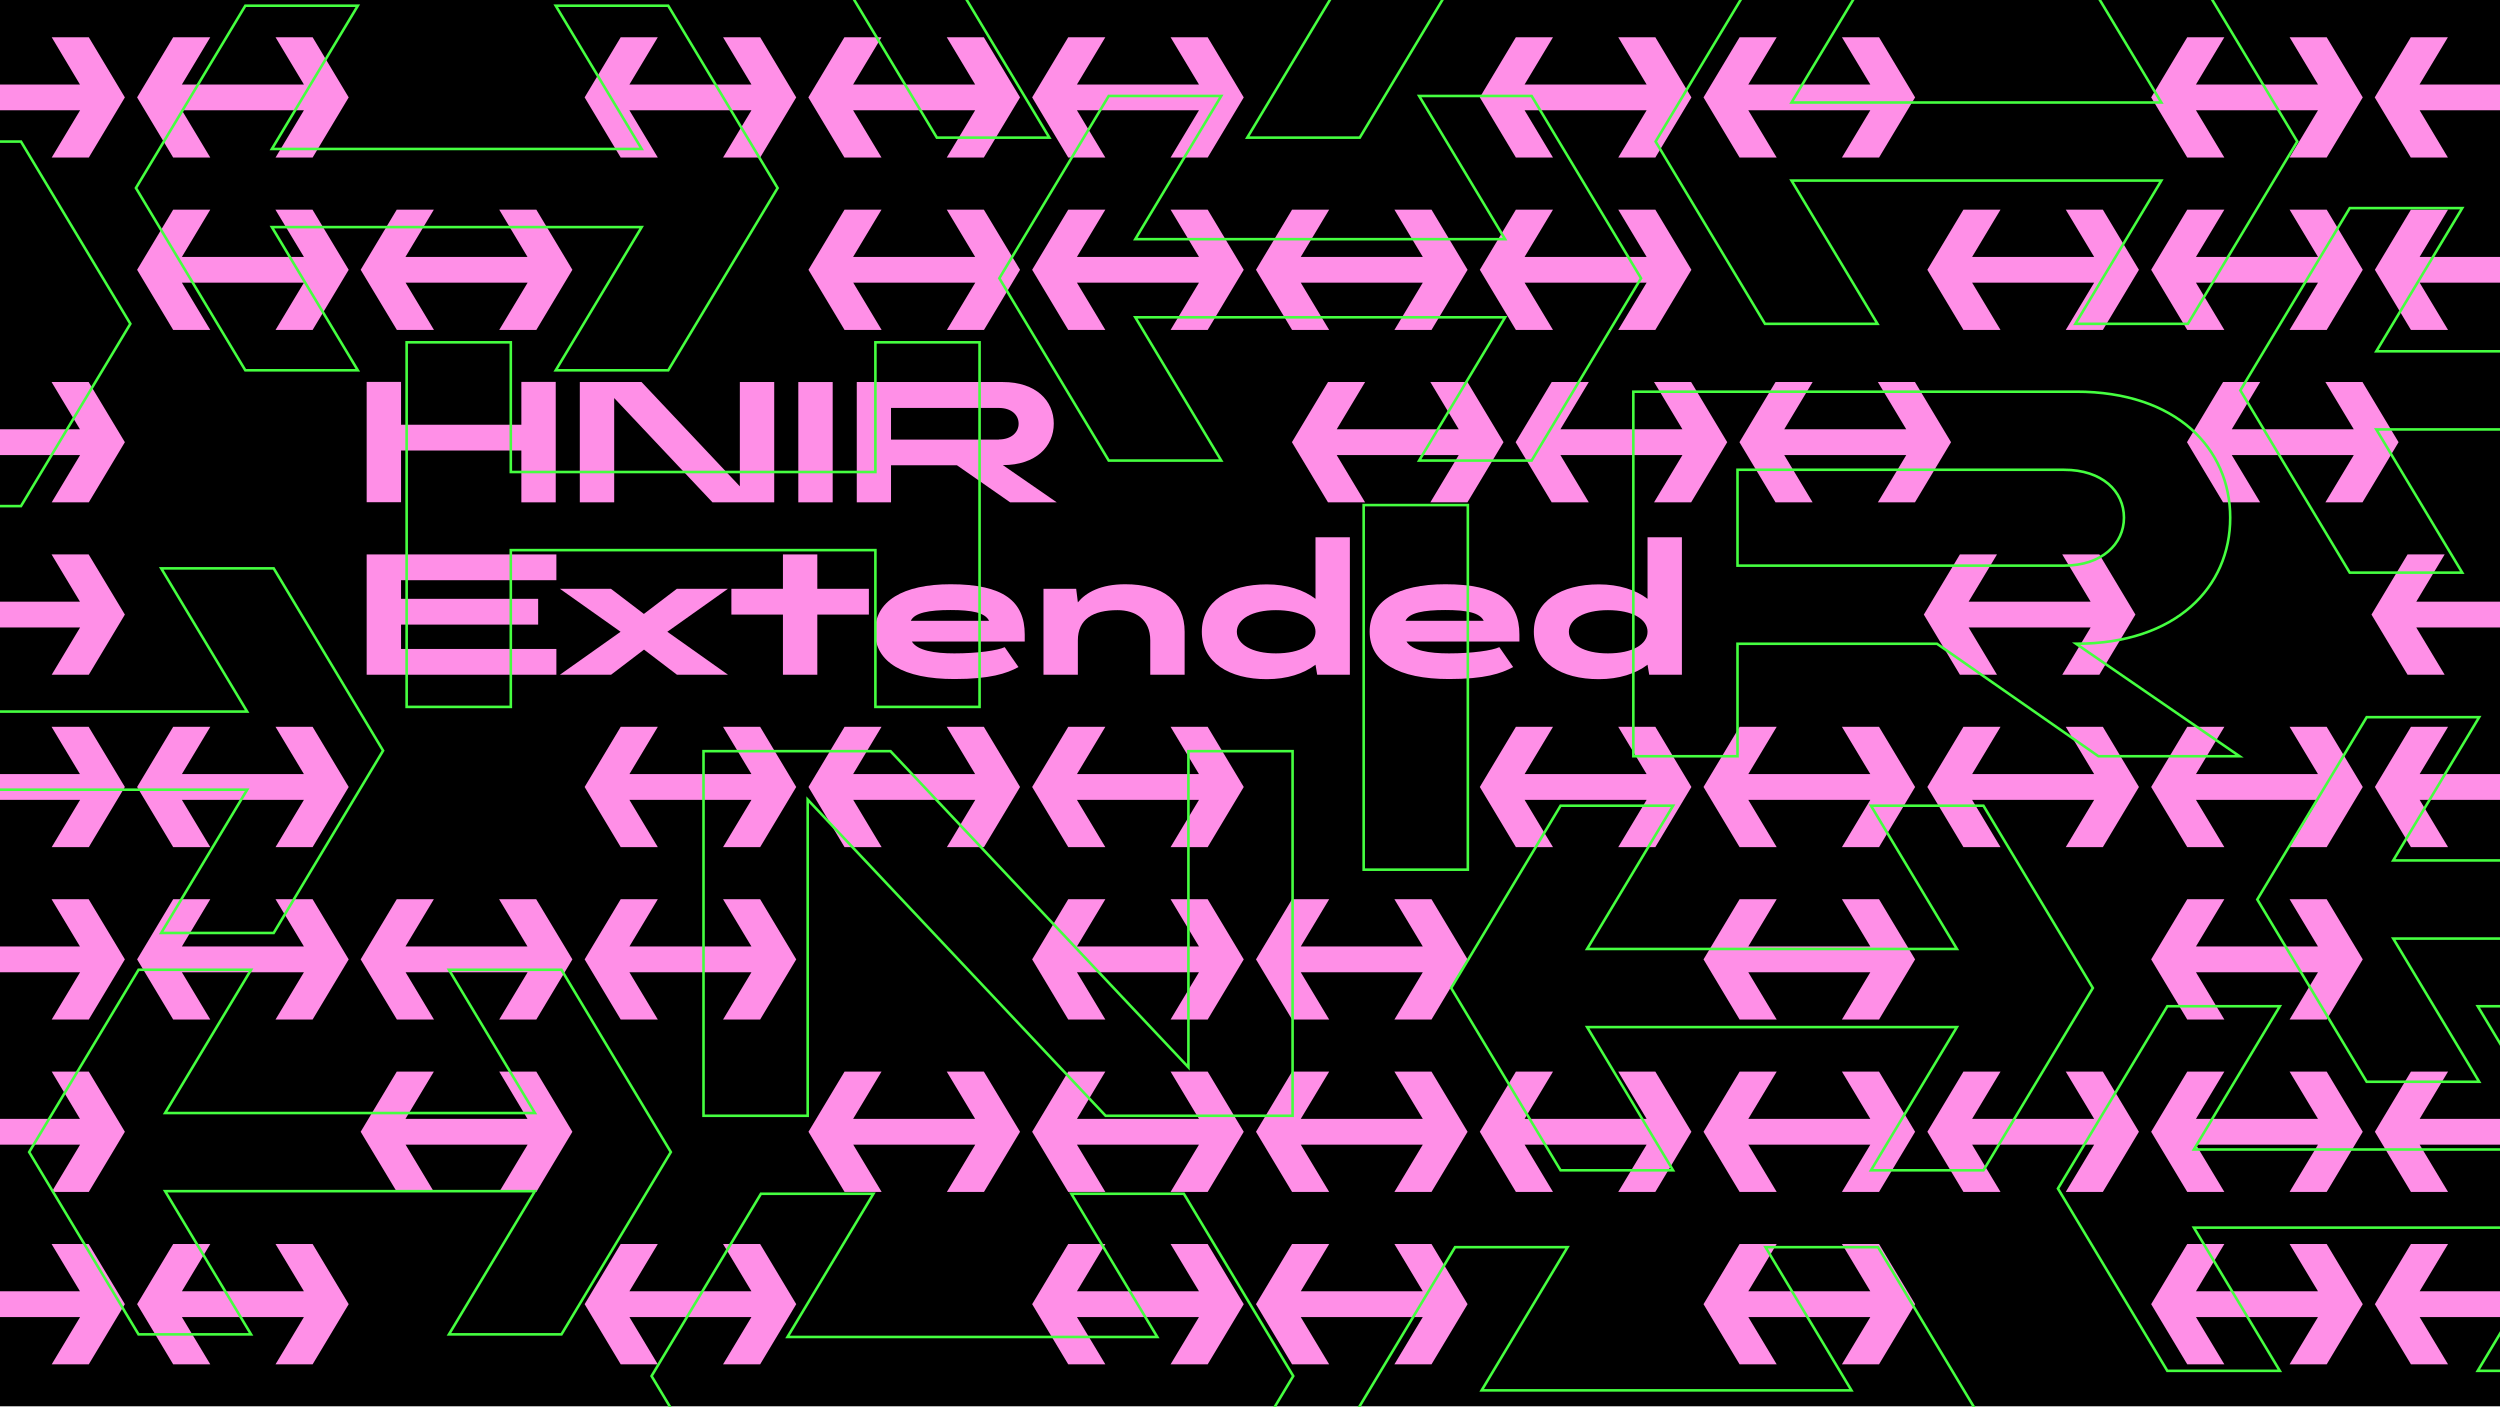
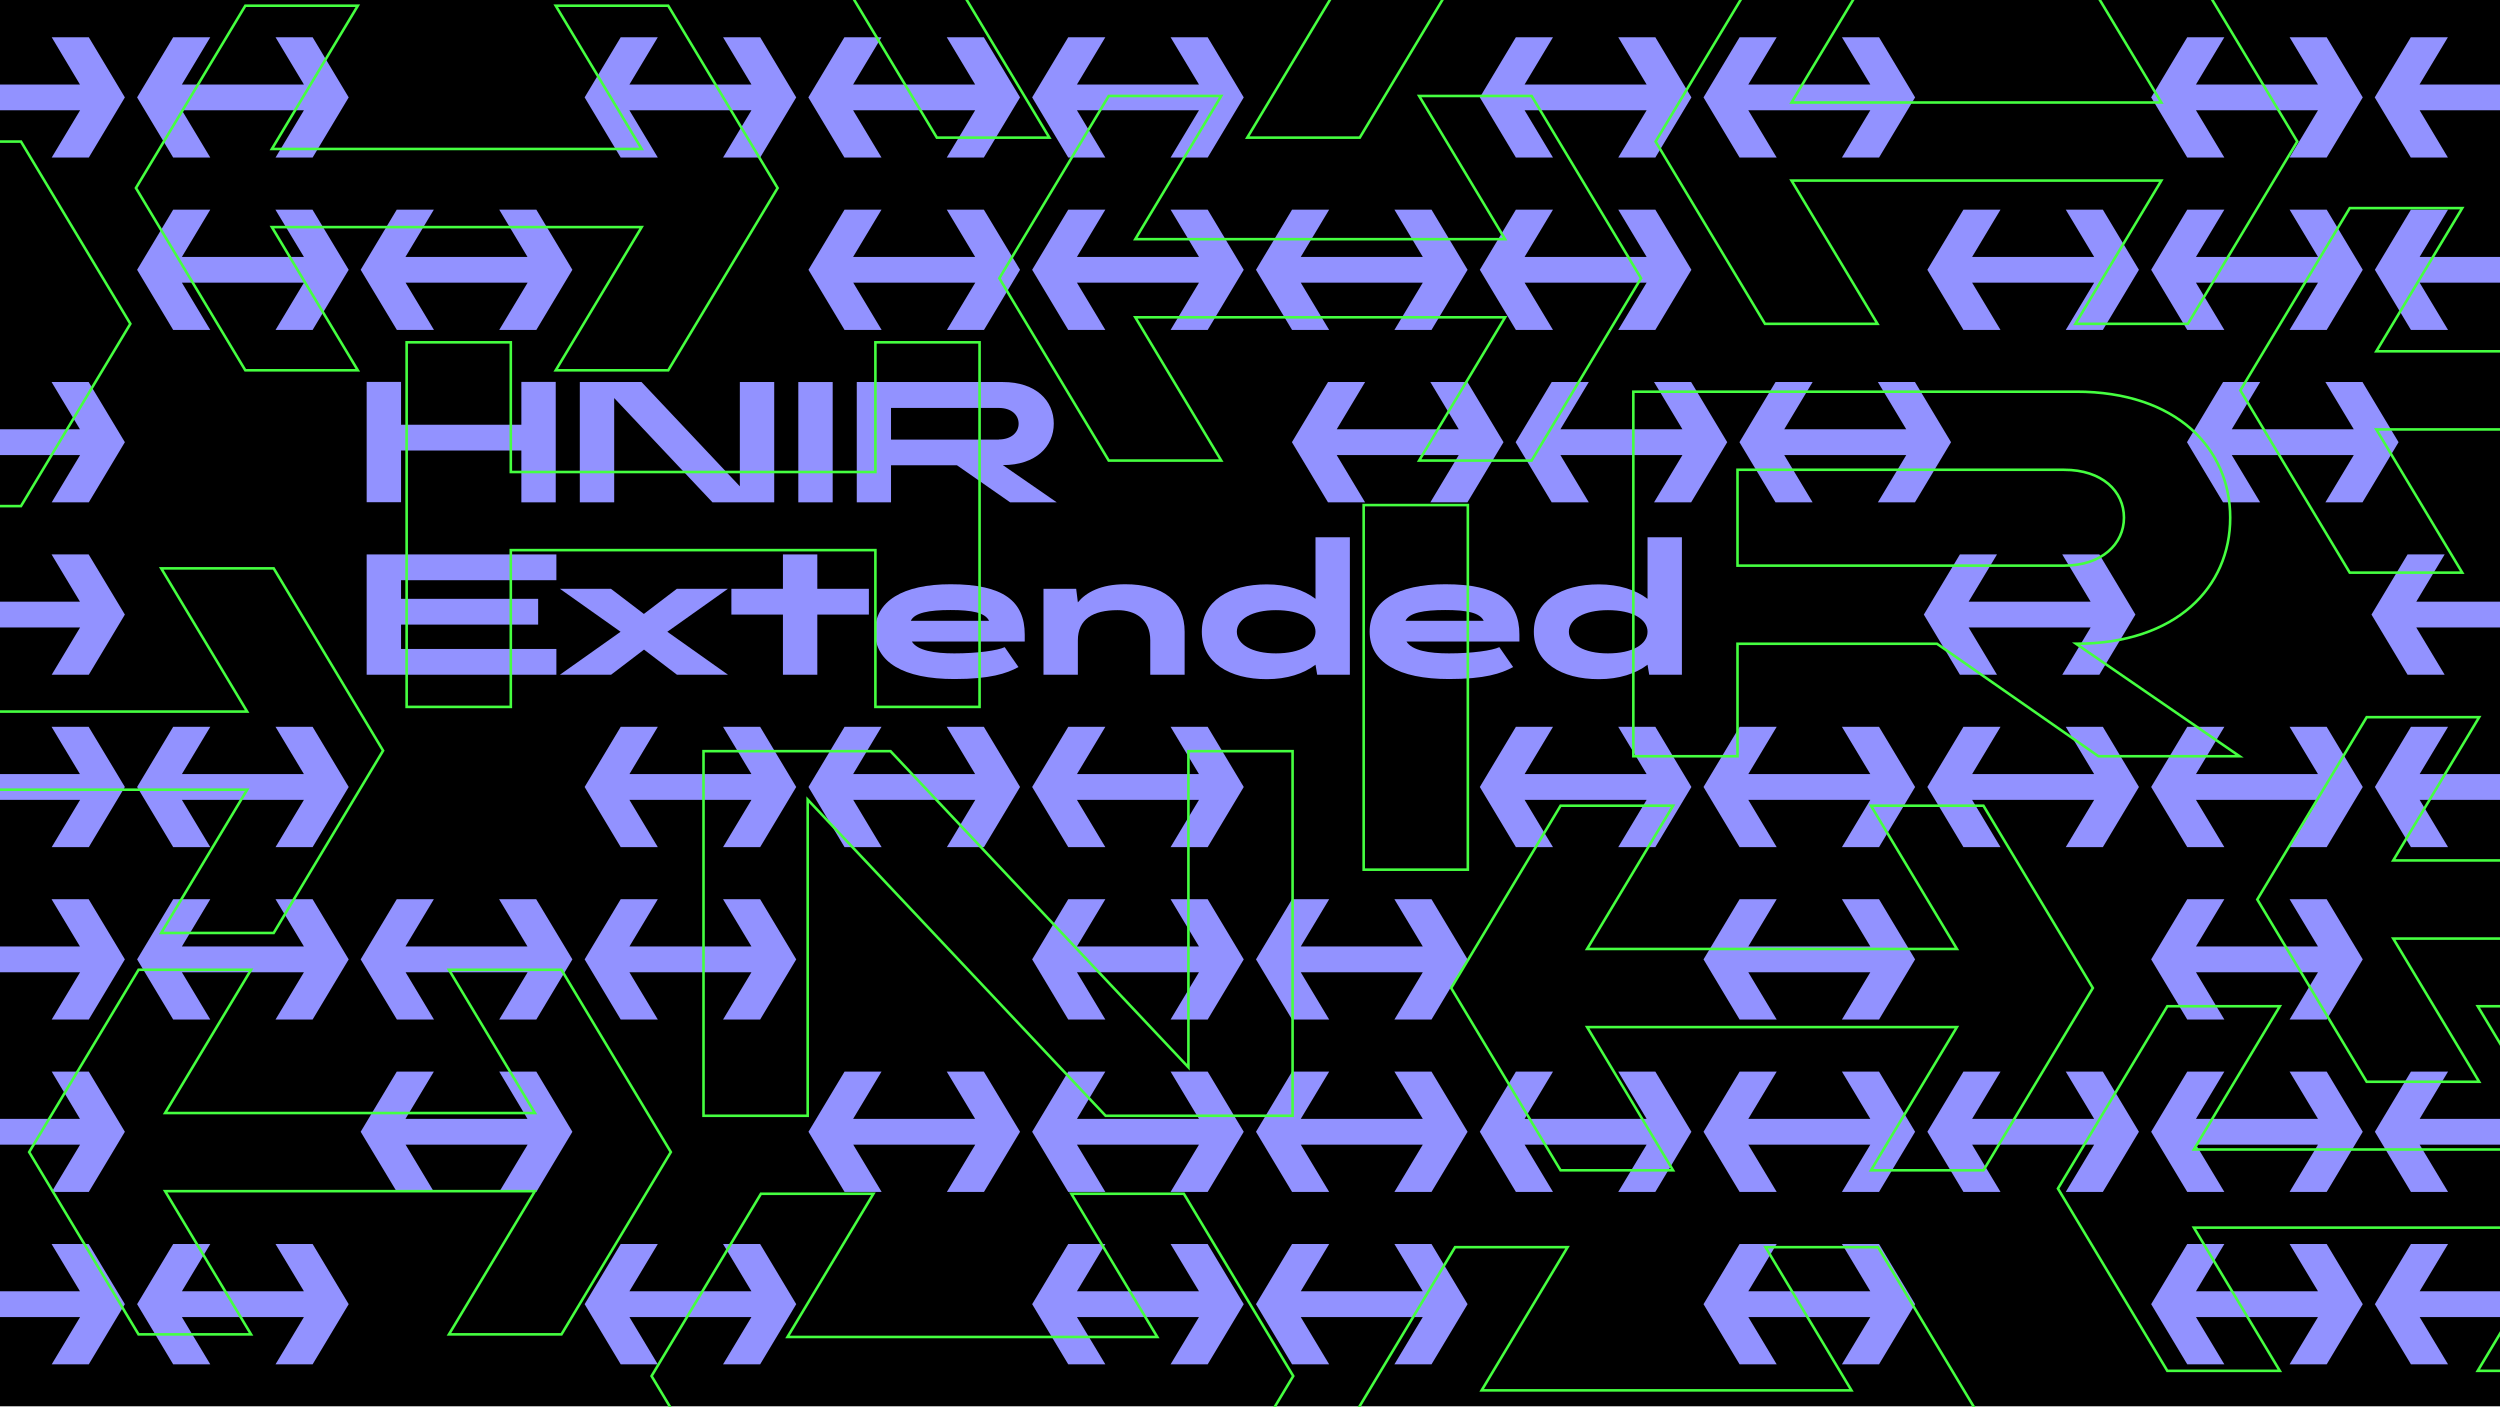
<svg xmlns="http://www.w3.org/2000/svg" version="1.1" id="Layer_1" x="0px" y="0px" viewBox="0 0 1920 1080" style="enable-background:new 0 0 1920 1080;" xml:space="preserve">
  <style type="text/css">
	.st0{fill:#FFFFFF;}
	.st1{fill:#33FF4B;}
	.st2{fill:#FF8FE7;}
	.st3{fill:#341FFF;}
	.st4{fill:#5D4CFF;}
	.st5{fill:#8579FF;}
	.st6{fill:#AEA5FF;}
	.st7{fill:#D6D2FF;}
	.st8{fill:#FFD9D2;}
	.st9{fill:#FFB3A5;}
	.st10{fill:#FF8E77;}
	.st11{fill:#FF684A;}
	.st12{fill:#FF421D;}
	.st13{fill:#F71963;}
	.st14{fill:#222222;}
	.st15{fill:#828282;}
	.st16{fill:#1C114C;}
	.st17{clip-path:url(#SVGID_2_);}
	.st18{fill:#AA27FF;}
	.st19{fill:#FF9429;}
	.st20{fill:none;stroke:#FF3E6C;stroke-width:2;stroke-miterlimit:10;}
	.st21{fill:none;stroke:#45FF40;stroke-width:2;stroke-miterlimit:10;}
- 	.st22{fill:none;stroke:#C548FF;stroke-width:2;stroke-miterlimit:10;}
+ 	.st22{fill:#9292FF;}
+ 	.st23{fill:none;stroke:#C548FF;stroke-width:2;stroke-miterlimit:10;}
</style>
  <rect x="0" y="0" width="1920" height="1080" />
-   <path class="st2" d="M95.9,74.8L68.2,121H39.7l21.8-36.3h-93.7l21.8,36.3H-39l-27.7-46.2L-39,28.6h28.5l-21.8,36.3h93.7L39.7,28.6  h28.5L95.9,74.8z" />
-   <path class="st2" d="M267.8,74.8L240.1,121h-28.5l21.8-36.3h-93.7l21.8,36.3h-28.5l-27.7-46.2l27.7-46.2h28.5l-21.8,36.3h93.7  l-21.8-36.3h28.5L267.8,74.8z" />
-   <path class="st2" d="M611.5,74.8L583.8,121h-28.5l21.8-36.3h-93.7l21.8,36.3h-28.5l-27.7-46.2l27.7-46.2h28.5l-21.8,36.3h93.7  l-21.8-36.3h28.5L611.5,74.8z" />
-   <path class="st2" d="M783.4,74.8L755.6,121h-28.5l21.8-36.3h-93.7L677,121h-28.5l-27.7-46.2l27.7-46.2H677l-21.8,36.3h93.7  l-21.8-36.3h28.5L783.4,74.8z" />
-   <path class="st2" d="M955.2,74.8L927.5,121H899l21.8-36.3h-93.7l21.8,36.3h-28.5l-27.7-46.2l27.7-46.2h28.5l-21.8,36.3h93.7  L899,28.6h28.5L955.2,74.8z" />
-   <path class="st2" d="M1299,74.8l-27.7,46.2h-28.5l21.8-36.3h-93.7l21.8,36.3h-28.5l-27.7-46.2l27.7-46.2h28.5l-21.8,36.3h93.7  l-21.8-36.3h28.5L1299,74.8z" />
-   <path class="st2" d="M1470.8,74.8l-27.7,46.2h-28.5l21.8-36.3h-93.7l21.8,36.3h-28.5l-27.7-46.2l27.7-46.2h28.5l-21.8,36.3h93.7  l-21.8-36.3h28.5L1470.8,74.8z" />
-   <path class="st2" d="M1814.6,74.8l-27.7,46.2h-28.5l21.8-36.3h-93.7l21.8,36.3h-28.5l-27.7-46.2l27.7-46.2h28.5l-21.8,36.3h93.7  l-21.8-36.3h28.5L1814.6,74.8z" />
-   <path class="st2" d="M1986.4,74.8l-27.7,46.2h-28.5l21.8-36.3h-93.7L1880,121h-28.5l-27.7-46.2l27.7-46.2h28.5l-21.8,36.3h93.7  l-21.8-36.3h28.5L1986.4,74.8z" />
-   <path class="st2" d="M267.8,207.2l-27.7,46.2h-28.5l21.8-36.3h-93.7l21.8,36.3h-28.5l-27.7-46.2l27.7-46.2h28.5l-21.8,36.3h93.7  L211.5,161h28.5L267.8,207.2z" />
-   <path class="st2" d="M439.6,207.2l-27.7,46.2h-28.5l21.8-36.3h-93.7l21.8,36.3h-28.5L277,207.2l27.7-46.2h28.5l-21.8,36.3h93.7  L383.4,161h28.5L439.6,207.2z" />
-   <path class="st2" d="M783.4,207.2l-27.7,46.2h-28.5l21.8-36.3h-93.7l21.8,36.3h-28.5l-27.7-46.2l27.7-46.2H677l-21.8,36.3h93.7  L727.1,161h28.5L783.4,207.2z" />
-   <path class="st2" d="M955.2,207.2l-27.7,46.2H899l21.8-36.3h-93.7l21.8,36.3h-28.5l-27.7-46.2l27.7-46.2h28.5l-21.8,36.3h93.7  L899,161h28.5L955.2,207.2z" />
-   <path class="st2" d="M1127.1,207.2l-27.7,46.2h-28.5l21.8-36.3h-93.7l21.8,36.3h-28.5l-27.7-46.2l27.7-46.2h28.5l-21.8,36.3h93.7  l-21.8-36.3h28.5L1127.1,207.2z" />
-   <path class="st2" d="M1299,207.2l-27.7,46.2h-28.5l21.8-36.3h-93.7l21.8,36.3h-28.5l-27.7-46.2l27.7-46.2h28.5l-21.8,36.3h93.7  l-21.8-36.3h28.5L1299,207.2z" />
-   <path class="st2" d="M1642.7,207.2l-27.7,46.2h-28.5l21.8-36.3h-93.7l21.8,36.3h-28.5l-27.7-46.2l27.7-46.2h28.5l-21.8,36.3h93.7  l-21.8-36.3h28.5L1642.7,207.2z" />
-   <path class="st2" d="M1814.6,207.2l-27.7,46.2h-28.5l21.8-36.3h-93.7l21.8,36.3h-28.5l-27.7-46.2l27.7-46.2h28.5l-21.8,36.3h93.7  l-21.8-36.3h28.5L1814.6,207.2z" />
-   <path class="st2" d="M1986.4,207.2l-27.7,46.2h-28.5l21.8-36.3h-93.7l21.8,36.3h-28.5l-27.7-46.2l27.7-46.2h28.5l-21.8,36.3h93.7  l-21.8-36.3h28.5L1986.4,207.2z" />
-   <path class="st2" d="M95.9,339.6l-27.7,46.2H39.7l21.8-36.3h-93.7l21.8,36.3H-39l-27.7-46.2l27.7-46.2h28.5l-21.8,36.3h93.7  l-21.8-36.3h28.5L95.9,339.6z" />
-   <path class="st2" d="M426.8,293.4v92.4h-26.4V346H308v39.7h-26.4v-92.4H308v32.9h92.4v-32.9H426.8z" />
-   <path class="st2" d="M594.6,293.4v92.4h-47.4l-75.5-80.1v80.1h-26.4v-92.4h47.4l75.5,80.1v-80.1H594.6z" />
-   <path class="st2" d="M639.5,293.4v92.4h-26.4v-92.4H639.5z" />
-   <path class="st2" d="M811.6,385.8h-35.8l-40.9-28.5h-50.6v28.5H658v-92.4h112.2c25.5,0,39.1,14.4,39.1,31.9s-13.6,31.9-39.1,31.9  L811.6,385.8z M767.1,337.5c9.6,0,15.2-5.5,15.2-12.1c0-6.7-5.5-12.1-15.2-12.1h-82.8v24.3H767.1z" />
-   <path class="st2" d="M1154.7,339.6l-27.7,46.2h-28.5l21.8-36.3h-93.7l21.8,36.3h-28.5l-27.7-46.2l27.7-46.2h28.5l-21.8,36.3h93.7  l-21.8-36.3h28.5L1154.7,339.6z" />
-   <path class="st2" d="M1326.5,339.6l-27.7,46.2h-28.5l21.8-36.3h-93.7l21.8,36.3h-28.5l-27.7-46.2l27.7-46.2h28.5l-21.8,36.3h93.7  l-21.8-36.3h28.5L1326.5,339.6z" />
-   <path class="st2" d="M1498.4,339.6l-27.7,46.2h-28.5l21.8-36.3h-93.7l21.8,36.3h-28.5l-27.7-46.2l27.7-46.2h28.5l-21.8,36.3h93.7  l-21.8-36.3h28.5L1498.4,339.6z" />
-   <path class="st2" d="M1842.1,339.6l-27.7,46.2h-28.5l21.8-36.3H1714l21.8,36.3h-28.5l-27.7-46.2l27.7-46.2h28.5l-21.8,36.3h93.7  l-21.8-36.3h28.5L1842.1,339.6z" />
-   <path class="st2" d="M95.9,472l-27.7,46.2H39.7l21.8-36.3h-93.7l21.8,36.3H-39L-66.7,472l27.7-46.2h28.5l-21.8,36.3h93.7l-21.8-36.3  h28.5L95.9,472z" />
-   <path class="st2" d="M308,445.6v14.3h105.3v19.8H308v18.7h119.3v19.8H281.6v-92.4h145.7v19.8H308z" />
-   <path class="st2" d="M519.9,518.2l-25.3-19.3l-25.3,19.3H430l46.6-33l-46.6-33h39.2l25.3,19.3l25.3-19.3H559l-46.5,33l46.6,33H519.9  z" />
-   <path class="st2" d="M667.3,472h-39.6v46.2h-26.4V472h-39.6v-19.8h39.6v-26.4h26.4v26.4h39.6V472z" />
-   <path class="st2" d="M786.9,492.7h-86.6c4.2,6.9,17.3,9.1,32.6,9.1c17.8,0,33.3-2.2,38.7-4.8l10.6,15.3c-9.2,5-21.9,9.2-49.2,9.2  c-39.1,0-61-12.9-61-36.4c0-23.5,21.4-36.4,58.1-36.4c40.3,0,56.9,12.9,56.9,38.7V492.7z M699.5,476.8h60.1  c-3-6.3-13.2-8.3-29.6-8.3C713.5,468.5,702.3,470.6,699.5,476.8z" />
-   <path class="st2" d="M909.8,485.2v33h-26.4v-26.4c0-16.2-11.5-23.2-25.1-23.2c-19,0-30.5,7-30.5,23.2v26.4h-26.4v-66h25.1l1.3,10.4  c6.2-7.5,17.3-13.9,36.4-13.9C893.1,448.7,909.8,461.7,909.8,485.2z" />
-   <path class="st2" d="M1036.7,412.6v105.6h-25.1l-1.3-7.7c-9,6.9-21.9,11.1-37.4,11.1c-29,0-49.9-12.9-49.9-36.4  c0-23.5,20.9-36.4,49.9-36.4c15.4,0,28.4,4.2,37.4,11.1v-47.3H1036.7z M1010.3,485.2c0-9.6-11.5-16.6-30.4-16.6  c-18.5,0-30,7-30,16.6s11.5,16.6,30,16.6C998.8,501.8,1010.3,494.8,1010.3,485.2z" />
-   <path class="st2" d="M1166.8,492.7h-86.6c4.2,6.9,17.3,9.1,32.6,9.1c17.8,0,33.3-2.2,38.7-4.8l10.6,15.3c-9.2,5-21.9,9.2-49.2,9.2  c-39.1,0-61-12.9-61-36.4c0-23.5,21.4-36.4,58.1-36.4c40.3,0,56.9,12.9,56.9,38.7V492.7z M1079.4,476.8h60.1  c-3-6.3-13.2-8.3-29.6-8.3C1093.4,468.5,1082.2,470.6,1079.4,476.8z" />
-   <path class="st2" d="M1291.7,412.6v105.6h-25.1l-1.3-7.7c-9,6.9-21.9,11.1-37.4,11.1c-29,0-49.9-12.9-49.9-36.4  c0-23.5,20.9-36.4,49.9-36.4c15.4,0,28.4,4.2,37.4,11.1v-47.3H1291.7z M1265.3,485.2c0-9.6-11.5-16.6-30.4-16.6  c-18.5,0-30,7-30,16.6s11.5,16.6,30,16.6C1253.8,501.8,1265.3,494.8,1265.3,485.2z" />
-   <path class="st2" d="M1640,472l-27.7,46.2h-28.5l21.8-36.3h-93.7l21.8,36.3h-28.5l-27.7-46.2l27.7-46.2h28.5l-21.8,36.3h93.7  l-21.8-36.3h28.5L1640,472z" />
-   <path class="st2" d="M1983.8,472l-27.7,46.2h-28.5l21.8-36.3h-93.7l21.8,36.3h-28.5l-27.7-46.2l27.7-46.2h28.5l-21.8,36.3h93.7  l-21.8-36.3h28.5L1983.8,472z" />
-   <path class="st2" d="M95.9,604.4l-27.7,46.2H39.7l21.8-36.3h-93.7l21.8,36.3H-39l-27.7-46.2l27.7-46.2h28.5l-21.8,36.3h93.7  l-21.8-36.3h28.5L95.9,604.4z" />
-   <path class="st2" d="M267.8,604.4l-27.7,46.2h-28.5l21.8-36.3h-93.7l21.8,36.3h-28.5l-27.7-46.2l27.7-46.2h28.5l-21.8,36.3h93.7  l-21.8-36.3h28.5L267.8,604.4z" />
-   <path class="st2" d="M611.5,604.4l-27.7,46.2h-28.5l21.8-36.3h-93.7l21.8,36.3h-28.5l-27.7-46.2l27.7-46.2h28.5l-21.8,36.3h93.7  l-21.8-36.3h28.5L611.5,604.4z" />
-   <path class="st2" d="M783.4,604.4l-27.7,46.2h-28.5l21.8-36.3h-93.7l21.8,36.3h-28.5l-27.7-46.2l27.7-46.2H677l-21.8,36.3h93.7  l-21.8-36.3h28.5L783.4,604.4z" />
-   <path class="st2" d="M955.2,604.4l-27.7,46.2H899l21.8-36.3h-93.7l21.8,36.3h-28.5l-27.7-46.2l27.7-46.2h28.5l-21.8,36.3h93.7  L899,558.2h28.5L955.2,604.4z" />
-   <path class="st2" d="M1299,604.4l-27.7,46.2h-28.5l21.8-36.3h-93.7l21.8,36.3h-28.5l-27.7-46.2l27.7-46.2h28.5l-21.8,36.3h93.7  l-21.8-36.3h28.5L1299,604.4z" />
-   <path class="st2" d="M1470.8,604.4l-27.7,46.2h-28.5l21.8-36.3h-93.7l21.8,36.3h-28.5l-27.7-46.2l27.7-46.2h28.5l-21.8,36.3h93.7  l-21.8-36.3h28.5L1470.8,604.4z" />
-   <path class="st2" d="M1642.7,604.4l-27.7,46.2h-28.5l21.8-36.3h-93.7l21.8,36.3h-28.5l-27.7-46.2l27.7-46.2h28.5l-21.8,36.3h93.7  l-21.8-36.3h28.5L1642.7,604.4z" />
-   <path class="st2" d="M1814.6,604.4l-27.7,46.2h-28.5l21.8-36.3h-93.7l21.8,36.3h-28.5l-27.7-46.2l27.7-46.2h28.5l-21.8,36.3h93.7  l-21.8-36.3h28.5L1814.6,604.4z" />
-   <path class="st2" d="M1986.4,604.4l-27.7,46.2h-28.5l21.8-36.3h-93.7l21.8,36.3h-28.5l-27.7-46.2l27.7-46.2h28.5l-21.8,36.3h93.7  l-21.8-36.3h28.5L1986.4,604.4z" />
-   <path class="st2" d="M95.9,736.8L68.2,783H39.7l21.8-36.3h-93.7l21.8,36.3H-39l-27.7-46.2l27.7-46.2h28.5l-21.8,36.3h93.7  l-21.8-36.3h28.5L95.9,736.8z" />
-   <path class="st2" d="M267.8,736.8L240.1,783h-28.5l21.8-36.3h-93.7l21.8,36.3h-28.5l-27.7-46.2l27.7-46.2h28.5l-21.8,36.3h93.7  l-21.8-36.3h28.5L267.8,736.8z" />
-   <path class="st2" d="M439.6,736.8L411.9,783h-28.5l21.8-36.3h-93.7l21.8,36.3h-28.5L277,736.8l27.7-46.2h28.5l-21.8,36.3h93.7  l-21.8-36.3h28.5L439.6,736.8z" />
-   <path class="st2" d="M611.5,736.8L583.8,783h-28.5l21.8-36.3h-93.7l21.8,36.3h-28.5l-27.7-46.2l27.7-46.2h28.5l-21.8,36.3h93.7  l-21.8-36.3h28.5L611.5,736.8z" />
-   <path class="st2" d="M955.2,736.8L927.5,783H899l21.8-36.3h-93.7l21.8,36.3h-28.5l-27.7-46.2l27.7-46.2h28.5l-21.8,36.3h93.7  L899,690.6h28.5L955.2,736.8z" />
-   <path class="st2" d="M1127.1,736.8l-27.7,46.2h-28.5l21.8-36.3h-93.7l21.8,36.3h-28.5l-27.7-46.2l27.7-46.2h28.5l-21.8,36.3h93.7  l-21.8-36.3h28.5L1127.1,736.8z" />
-   <path class="st2" d="M1470.8,736.8l-27.7,46.2h-28.5l21.8-36.3h-93.7l21.8,36.3h-28.5l-27.7-46.2l27.7-46.2h28.5l-21.8,36.3h93.7  l-21.8-36.3h28.5L1470.8,736.8z" />
-   <path class="st2" d="M1814.6,736.8l-27.7,46.2h-28.5l21.8-36.3h-93.7l21.8,36.3h-28.5l-27.7-46.2l27.7-46.2h28.5l-21.8,36.3h93.7  l-21.8-36.3h28.5L1814.6,736.8z" />
-   <path class="st2" d="M95.9,869.2l-27.7,46.2H39.7l21.8-36.3h-93.7l21.8,36.3H-39l-27.7-46.2L-39,823h28.5l-21.8,36.3h93.7L39.7,823  h28.5L95.9,869.2z" />
-   <path class="st2" d="M439.6,869.2l-27.7,46.2h-28.5l21.8-36.3h-93.7l21.8,36.3h-28.5L277,869.2l27.7-46.2h28.5l-21.8,36.3h93.7  L383.4,823h28.5L439.6,869.2z" />
-   <path class="st2" d="M783.4,869.2l-27.7,46.2h-28.5l21.8-36.3h-93.7l21.8,36.3h-28.5l-27.7-46.2l27.7-46.2H677l-21.8,36.3h93.7  L727.1,823h28.5L783.4,869.2z" />
-   <path class="st2" d="M955.2,869.2l-27.7,46.2H899l21.8-36.3h-93.7l21.8,36.3h-28.5l-27.7-46.2l27.7-46.2h28.5l-21.8,36.3h93.7  L899,823h28.5L955.2,869.2z" />
-   <path class="st2" d="M1127.1,869.2l-27.7,46.2h-28.5l21.8-36.3h-93.7l21.8,36.3h-28.5l-27.7-46.2l27.7-46.2h28.5l-21.8,36.3h93.7  l-21.8-36.3h28.5L1127.1,869.2z" />
-   <path class="st2" d="M1299,869.2l-27.7,46.2h-28.5l21.8-36.3h-93.7l21.8,36.3h-28.5l-27.7-46.2l27.7-46.2h28.5l-21.8,36.3h93.7  l-21.8-36.3h28.5L1299,869.2z" />
-   <path class="st2" d="M1470.8,869.2l-27.7,46.2h-28.5l21.8-36.3h-93.7l21.8,36.3h-28.5l-27.7-46.2l27.7-46.2h28.5l-21.8,36.3h93.7  l-21.8-36.3h28.5L1470.8,869.2z" />
-   <path class="st2" d="M1642.7,869.2l-27.7,46.2h-28.5l21.8-36.3h-93.7l21.8,36.3h-28.5l-27.7-46.2l27.7-46.2h28.5l-21.8,36.3h93.7  l-21.8-36.3h28.5L1642.7,869.2z" />
-   <path class="st2" d="M1814.6,869.2l-27.7,46.2h-28.5l21.8-36.3h-93.7l21.8,36.3h-28.5l-27.7-46.2l27.7-46.2h28.5l-21.8,36.3h93.7  l-21.8-36.3h28.5L1814.6,869.2z" />
-   <path class="st2" d="M1986.4,869.2l-27.7,46.2h-28.5l21.8-36.3h-93.7l21.8,36.3h-28.5l-27.7-46.2l27.7-46.2h28.5l-21.8,36.3h93.7  l-21.8-36.3h28.5L1986.4,869.2z" />
-   <path class="st2" d="M95.9,1001.6l-27.7,46.2H39.7l21.8-36.3h-93.7l21.8,36.3H-39l-27.7-46.2l27.7-46.2h28.5l-21.8,36.3h93.7  l-21.8-36.3h28.5L95.9,1001.6z" />
-   <path class="st2" d="M267.8,1001.6l-27.7,46.2h-28.5l21.8-36.3h-93.7l21.8,36.3h-28.5l-27.7-46.2l27.7-46.2h28.5l-21.8,36.3h93.7  l-21.8-36.3h28.5L267.8,1001.6z" />
-   <path class="st2" d="M611.5,1001.6l-27.7,46.2h-28.5l21.8-36.3h-93.7l21.8,36.3h-28.5l-27.7-46.2l27.7-46.2h28.5l-21.8,36.3h93.7  l-21.8-36.3h28.5L611.5,1001.6z" />
-   <path class="st2" d="M955.2,1001.6l-27.7,46.2H899l21.8-36.3h-93.7l21.8,36.3h-28.5l-27.7-46.2l27.7-46.2h28.5l-21.8,36.3h93.7  L899,955.4h28.5L955.2,1001.6z" />
-   <path class="st2" d="M1127.1,1001.6l-27.7,46.2h-28.5l21.8-36.3h-93.7l21.8,36.3h-28.5l-27.7-46.2l27.7-46.2h28.5l-21.8,36.3h93.7  l-21.8-36.3h28.5L1127.1,1001.6z" />
-   <path class="st2" d="M1470.8,1001.6l-27.7,46.2h-28.5l21.8-36.3h-93.7l21.8,36.3h-28.5l-27.7-46.2l27.7-46.2h28.5l-21.8,36.3h93.7  l-21.8-36.3h28.5L1470.8,1001.6z" />
-   <path class="st2" d="M1814.6,1001.6l-27.7,46.2h-28.5l21.8-36.3h-93.7l21.8,36.3h-28.5l-27.7-46.2l27.7-46.2h28.5l-21.8,36.3h93.7  l-21.8-36.3h28.5L1814.6,1001.6z" />
-   <path class="st2" d="M1986.4,1001.6l-27.7,46.2h-28.5l21.8-36.3h-93.7l21.8,36.3h-28.5l-27.7-46.2l27.7-46.2h28.5l-21.8,36.3h93.7  l-21.8-36.3h28.5L1986.4,1001.6z" />
+   <path class="st22" d="M95.9,74.8L68.2,121H39.7l21.8-36.3h-93.7l21.8,36.3H-39l-27.7-46.2L-39,28.6h28.5l-21.8,36.3h93.7L39.7,28.6  h28.5L95.9,74.8z" />
+   <path class="st22" d="M267.8,74.8L240.1,121h-28.5l21.8-36.3h-93.7l21.8,36.3h-28.5l-27.7-46.2l27.7-46.2h28.5l-21.8,36.3h93.7  l-21.8-36.3h28.5L267.8,74.8z" />
+   <path class="st22" d="M611.5,74.8L583.8,121h-28.5l21.8-36.3h-93.7l21.8,36.3h-28.5l-27.7-46.2l27.7-46.2h28.5l-21.8,36.3h93.7  l-21.8-36.3h28.5L611.5,74.8z" />
+   <path class="st22" d="M783.4,74.8L755.6,121h-28.5l21.8-36.3h-93.7L677,121h-28.5l-27.7-46.2l27.7-46.2H677l-21.8,36.3h93.7  l-21.8-36.3h28.5L783.4,74.8z" />
+   <path class="st22" d="M955.2,74.8L927.5,121H899l21.8-36.3h-93.7l21.8,36.3h-28.5l-27.7-46.2l27.7-46.2h28.5l-21.8,36.3h93.7  L899,28.6h28.5L955.2,74.8z" />
+   <path class="st22" d="M1299,74.8l-27.7,46.2h-28.5l21.8-36.3h-93.7l21.8,36.3h-28.5l-27.7-46.2l27.7-46.2h28.5l-21.8,36.3h93.7  l-21.8-36.3h28.5L1299,74.8z" />
+   <path class="st22" d="M1470.8,74.8l-27.7,46.2h-28.5l21.8-36.3h-93.7l21.8,36.3h-28.5l-27.7-46.2l27.7-46.2h28.5l-21.8,36.3h93.7  l-21.8-36.3h28.5L1470.8,74.8z" />
+   <path class="st22" d="M1814.6,74.8l-27.7,46.2h-28.5l21.8-36.3h-93.7l21.8,36.3h-28.5l-27.7-46.2l27.7-46.2h28.5l-21.8,36.3h93.7  l-21.8-36.3h28.5L1814.6,74.8z" />
+   <path class="st22" d="M1986.4,74.8l-27.7,46.2h-28.5l21.8-36.3h-93.7L1880,121h-28.5l-27.7-46.2l27.7-46.2h28.5l-21.8,36.3h93.7  l-21.8-36.3h28.5L1986.4,74.8z" />
+   <path class="st22" d="M267.8,207.2l-27.7,46.2h-28.5l21.8-36.3h-93.7l21.8,36.3h-28.5l-27.7-46.2l27.7-46.2h28.5l-21.8,36.3h93.7  L211.5,161h28.5L267.8,207.2z" />
+   <path class="st22" d="M439.6,207.2l-27.7,46.2h-28.5l21.8-36.3h-93.7l21.8,36.3h-28.5L277,207.2l27.7-46.2h28.5l-21.8,36.3h93.7  L383.4,161h28.5L439.6,207.2z" />
+   <path class="st22" d="M783.4,207.2l-27.7,46.2h-28.5l21.8-36.3h-93.7l21.8,36.3h-28.5l-27.7-46.2l27.7-46.2H677l-21.8,36.3h93.7  L727.1,161h28.5L783.4,207.2z" />
+   <path class="st22" d="M955.2,207.2l-27.7,46.2H899l21.8-36.3h-93.7l21.8,36.3h-28.5l-27.7-46.2l27.7-46.2h28.5l-21.8,36.3h93.7  L899,161h28.5L955.2,207.2z" />
+   <path class="st22" d="M1127.1,207.2l-27.7,46.2h-28.5l21.8-36.3h-93.7l21.8,36.3h-28.5l-27.7-46.2l27.7-46.2h28.5l-21.8,36.3h93.7  l-21.8-36.3h28.5L1127.1,207.2z" />
+   <path class="st22" d="M1299,207.2l-27.7,46.2h-28.5l21.8-36.3h-93.7l21.8,36.3h-28.5l-27.7-46.2l27.7-46.2h28.5l-21.8,36.3h93.7  l-21.8-36.3h28.5L1299,207.2z" />
+   <path class="st22" d="M1642.7,207.2l-27.7,46.2h-28.5l21.8-36.3h-93.7l21.8,36.3h-28.5l-27.7-46.2l27.7-46.2h28.5l-21.8,36.3h93.7  l-21.8-36.3h28.5L1642.7,207.2z" />
+   <path class="st22" d="M1814.6,207.2l-27.7,46.2h-28.5l21.8-36.3h-93.7l21.8,36.3h-28.5l-27.7-46.2l27.7-46.2h28.5l-21.8,36.3h93.7  l-21.8-36.3h28.5L1814.6,207.2z" />
+   <path class="st22" d="M1986.4,207.2l-27.7,46.2h-28.5l21.8-36.3h-93.7l21.8,36.3h-28.5l-27.7-46.2l27.7-46.2h28.5l-21.8,36.3h93.7  l-21.8-36.3h28.5L1986.4,207.2z" />
+   <path class="st22" d="M95.9,339.6l-27.7,46.2H39.7l21.8-36.3h-93.7l21.8,36.3H-39l-27.7-46.2l27.7-46.2h28.5l-21.8,36.3h93.7  l-21.8-36.3h28.5L95.9,339.6z" />
+   <path class="st22" d="M426.8,293.4v92.4h-26.4V346H308v39.7h-26.4v-92.4H308v32.9h92.4v-32.9H426.8z" />
+   <path class="st22" d="M594.6,293.4v92.4h-47.4l-75.5-80.1v80.1h-26.4v-92.4h47.4l75.5,80.1v-80.1H594.6z" />
+   <path class="st22" d="M639.5,293.4v92.4h-26.4v-92.4H639.5z" />
+   <path class="st22" d="M811.6,385.8h-35.8l-40.9-28.5h-50.6v28.5H658v-92.4h112.2c25.5,0,39.1,14.4,39.1,31.9s-13.6,31.9-39.1,31.9  L811.6,385.8z M767.1,337.5c9.6,0,15.2-5.5,15.2-12.1c0-6.7-5.5-12.1-15.2-12.1h-82.8v24.3H767.1z" />
+   <path class="st22" d="M1154.7,339.6l-27.7,46.2h-28.5l21.8-36.3h-93.7l21.8,36.3h-28.5l-27.7-46.2l27.7-46.2h28.5l-21.8,36.3h93.7  l-21.8-36.3h28.5L1154.7,339.6z" />
+   <path class="st22" d="M1326.5,339.6l-27.7,46.2h-28.5l21.8-36.3h-93.7l21.8,36.3h-28.5l-27.7-46.2l27.7-46.2h28.5l-21.8,36.3h93.7  l-21.8-36.3h28.5L1326.5,339.6z" />
+   <path class="st22" d="M1498.4,339.6l-27.7,46.2h-28.5l21.8-36.3h-93.7l21.8,36.3h-28.5l-27.7-46.2l27.7-46.2h28.5l-21.8,36.3h93.7  l-21.8-36.3h28.5L1498.4,339.6z" />
+   <path class="st22" d="M1842.1,339.6l-27.7,46.2h-28.5l21.8-36.3H1714l21.8,36.3h-28.5l-27.7-46.2l27.7-46.2h28.5l-21.8,36.3h93.7  l-21.8-36.3h28.5L1842.1,339.6z" />
+   <path class="st22" d="M95.9,472l-27.7,46.2H39.7l21.8-36.3h-93.7l21.8,36.3H-39L-66.7,472l27.7-46.2h28.5l-21.8,36.3h93.7  l-21.8-36.3h28.5L95.9,472z" />
+   <path class="st22" d="M308,445.6v14.3h105.3v19.8H308v18.7h119.3v19.8H281.6v-92.4h145.7v19.8H308z" />
+   <path class="st22" d="M519.9,518.2l-25.3-19.3l-25.3,19.3H430l46.6-33l-46.6-33h39.2l25.3,19.3l25.3-19.3H559l-46.5,33l46.6,33  H519.9z" />
+   <path class="st22" d="M667.3,472h-39.6v46.2h-26.4V472h-39.6v-19.8h39.6v-26.4h26.4v26.4h39.6V472z" />
+   <path class="st22" d="M786.9,492.7h-86.6c4.2,6.9,17.3,9.1,32.6,9.1c17.8,0,33.3-2.2,38.7-4.8l10.6,15.3c-9.2,5-21.9,9.2-49.2,9.2  c-39.1,0-61-12.9-61-36.4c0-23.5,21.4-36.4,58.1-36.4c40.3,0,56.9,12.9,56.9,38.7V492.7z M699.5,476.8h60.1  c-3-6.3-13.2-8.3-29.6-8.3C713.5,468.5,702.3,470.6,699.5,476.8z" />
+   <path class="st22" d="M909.8,485.2v33h-26.4v-26.4c0-16.2-11.5-23.2-25.1-23.2c-19,0-30.5,7-30.5,23.2v26.4h-26.4v-66h25.1l1.3,10.4  c6.2-7.5,17.3-13.9,36.4-13.9C893.1,448.7,909.8,461.7,909.8,485.2z" />
+   <path class="st22" d="M1036.7,412.6v105.6h-25.1l-1.3-7.7c-9,6.9-21.9,11.1-37.4,11.1c-29,0-49.9-12.9-49.9-36.4  c0-23.5,20.9-36.4,49.9-36.4c15.4,0,28.4,4.2,37.4,11.1v-47.3H1036.7z M1010.3,485.2c0-9.6-11.5-16.6-30.4-16.6  c-18.5,0-30,7-30,16.6s11.5,16.6,30,16.6C998.8,501.8,1010.3,494.8,1010.3,485.2z" />
+   <path class="st22" d="M1166.8,492.7h-86.6c4.2,6.9,17.3,9.1,32.6,9.1c17.8,0,33.3-2.2,38.7-4.8l10.6,15.3c-9.2,5-21.9,9.2-49.2,9.2  c-39.1,0-61-12.9-61-36.4c0-23.5,21.4-36.4,58.1-36.4c40.3,0,56.9,12.9,56.9,38.7V492.7z M1079.4,476.8h60.1  c-3-6.3-13.2-8.3-29.6-8.3C1093.4,468.5,1082.2,470.6,1079.4,476.8z" />
+   <path class="st22" d="M1291.7,412.6v105.6h-25.1l-1.3-7.7c-9,6.9-21.9,11.1-37.4,11.1c-29,0-49.9-12.9-49.9-36.4  c0-23.5,20.9-36.4,49.9-36.4c15.4,0,28.4,4.2,37.4,11.1v-47.3H1291.7z M1265.3,485.2c0-9.6-11.5-16.6-30.4-16.6  c-18.5,0-30,7-30,16.6s11.5,16.6,30,16.6C1253.8,501.8,1265.3,494.8,1265.3,485.2z" />
+   <path class="st22" d="M1640,472l-27.7,46.2h-28.5l21.8-36.3h-93.7l21.8,36.3h-28.5l-27.7-46.2l27.7-46.2h28.5l-21.8,36.3h93.7  l-21.8-36.3h28.5L1640,472z" />
+   <path class="st22" d="M1983.8,472l-27.7,46.2h-28.5l21.8-36.3h-93.7l21.8,36.3h-28.5l-27.7-46.2l27.7-46.2h28.5l-21.8,36.3h93.7  l-21.8-36.3h28.5L1983.8,472z" />
+   <path class="st22" d="M95.9,604.4l-27.7,46.2H39.7l21.8-36.3h-93.7l21.8,36.3H-39l-27.7-46.2l27.7-46.2h28.5l-21.8,36.3h93.7  l-21.8-36.3h28.5L95.9,604.4z" />
+   <path class="st22" d="M267.8,604.4l-27.7,46.2h-28.5l21.8-36.3h-93.7l21.8,36.3h-28.5l-27.7-46.2l27.7-46.2h28.5l-21.8,36.3h93.7  l-21.8-36.3h28.5L267.8,604.4z" />
+   <path class="st22" d="M611.5,604.4l-27.7,46.2h-28.5l21.8-36.3h-93.7l21.8,36.3h-28.5l-27.7-46.2l27.7-46.2h28.5l-21.8,36.3h93.7  l-21.8-36.3h28.5L611.5,604.4z" />
+   <path class="st22" d="M783.4,604.4l-27.7,46.2h-28.5l21.8-36.3h-93.7l21.8,36.3h-28.5l-27.7-46.2l27.7-46.2H677l-21.8,36.3h93.7  l-21.8-36.3h28.5L783.4,604.4z" />
+   <path class="st22" d="M955.2,604.4l-27.7,46.2H899l21.8-36.3h-93.7l21.8,36.3h-28.5l-27.7-46.2l27.7-46.2h28.5l-21.8,36.3h93.7  L899,558.2h28.5L955.2,604.4z" />
+   <path class="st22" d="M1299,604.4l-27.7,46.2h-28.5l21.8-36.3h-93.7l21.8,36.3h-28.5l-27.7-46.2l27.7-46.2h28.5l-21.8,36.3h93.7  l-21.8-36.3h28.5L1299,604.4z" />
+   <path class="st22" d="M1470.8,604.4l-27.7,46.2h-28.5l21.8-36.3h-93.7l21.8,36.3h-28.5l-27.7-46.2l27.7-46.2h28.5l-21.8,36.3h93.7  l-21.8-36.3h28.5L1470.8,604.4z" />
+   <path class="st22" d="M1642.7,604.4l-27.7,46.2h-28.5l21.8-36.3h-93.7l21.8,36.3h-28.5l-27.7-46.2l27.7-46.2h28.5l-21.8,36.3h93.7  l-21.8-36.3h28.5L1642.7,604.4z" />
+   <path class="st22" d="M1814.6,604.4l-27.7,46.2h-28.5l21.8-36.3h-93.7l21.8,36.3h-28.5l-27.7-46.2l27.7-46.2h28.5l-21.8,36.3h93.7  l-21.8-36.3h28.5L1814.6,604.4z" />
+   <path class="st22" d="M1986.4,604.4l-27.7,46.2h-28.5l21.8-36.3h-93.7l21.8,36.3h-28.5l-27.7-46.2l27.7-46.2h28.5l-21.8,36.3h93.7  l-21.8-36.3h28.5L1986.4,604.4z" />
+   <path class="st22" d="M95.9,736.8L68.2,783H39.7l21.8-36.3h-93.7l21.8,36.3H-39l-27.7-46.2l27.7-46.2h28.5l-21.8,36.3h93.7  l-21.8-36.3h28.5L95.9,736.8z" />
+   <path class="st22" d="M267.8,736.8L240.1,783h-28.5l21.8-36.3h-93.7l21.8,36.3h-28.5l-27.7-46.2l27.7-46.2h28.5l-21.8,36.3h93.7  l-21.8-36.3h28.5L267.8,736.8z" />
+   <path class="st22" d="M439.6,736.8L411.9,783h-28.5l21.8-36.3h-93.7l21.8,36.3h-28.5L277,736.8l27.7-46.2h28.5l-21.8,36.3h93.7  l-21.8-36.3h28.5L439.6,736.8z" />
+   <path class="st22" d="M611.5,736.8L583.8,783h-28.5l21.8-36.3h-93.7l21.8,36.3h-28.5l-27.7-46.2l27.7-46.2h28.5l-21.8,36.3h93.7  l-21.8-36.3h28.5L611.5,736.8z" />
+   <path class="st22" d="M955.2,736.8L927.5,783H899l21.8-36.3h-93.7l21.8,36.3h-28.5l-27.7-46.2l27.7-46.2h28.5l-21.8,36.3h93.7  L899,690.6h28.5L955.2,736.8z" />
+   <path class="st22" d="M1127.1,736.8l-27.7,46.2h-28.5l21.8-36.3h-93.7l21.8,36.3h-28.5l-27.7-46.2l27.7-46.2h28.5l-21.8,36.3h93.7  l-21.8-36.3h28.5L1127.1,736.8z" />
+   <path class="st22" d="M1470.8,736.8l-27.7,46.2h-28.5l21.8-36.3h-93.7l21.8,36.3h-28.5l-27.7-46.2l27.7-46.2h28.5l-21.8,36.3h93.7  l-21.8-36.3h28.5L1470.8,736.8z" />
+   <path class="st22" d="M1814.6,736.8l-27.7,46.2h-28.5l21.8-36.3h-93.7l21.8,36.3h-28.5l-27.7-46.2l27.7-46.2h28.5l-21.8,36.3h93.7  l-21.8-36.3h28.5L1814.6,736.8z" />
+   <path class="st22" d="M95.9,869.2l-27.7,46.2H39.7l21.8-36.3h-93.7l21.8,36.3H-39l-27.7-46.2L-39,823h28.5l-21.8,36.3h93.7L39.7,823  h28.5L95.9,869.2z" />
+   <path class="st22" d="M439.6,869.2l-27.7,46.2h-28.5l21.8-36.3h-93.7l21.8,36.3h-28.5L277,869.2l27.7-46.2h28.5l-21.8,36.3h93.7  L383.4,823h28.5L439.6,869.2z" />
+   <path class="st22" d="M783.4,869.2l-27.7,46.2h-28.5l21.8-36.3h-93.7l21.8,36.3h-28.5l-27.7-46.2l27.7-46.2H677l-21.8,36.3h93.7  L727.1,823h28.5L783.4,869.2z" />
+   <path class="st22" d="M955.2,869.2l-27.7,46.2H899l21.8-36.3h-93.7l21.8,36.3h-28.5l-27.7-46.2l27.7-46.2h28.5l-21.8,36.3h93.7  L899,823h28.5L955.2,869.2z" />
+   <path class="st22" d="M1127.1,869.2l-27.7,46.2h-28.5l21.8-36.3h-93.7l21.8,36.3h-28.5l-27.7-46.2l27.7-46.2h28.5l-21.8,36.3h93.7  l-21.8-36.3h28.5L1127.1,869.2z" />
+   <path class="st22" d="M1299,869.2l-27.7,46.2h-28.5l21.8-36.3h-93.7l21.8,36.3h-28.5l-27.7-46.2l27.7-46.2h28.5l-21.8,36.3h93.7  l-21.8-36.3h28.5L1299,869.2z" />
+   <path class="st22" d="M1470.8,869.2l-27.7,46.2h-28.5l21.8-36.3h-93.7l21.8,36.3h-28.5l-27.7-46.2l27.7-46.2h28.5l-21.8,36.3h93.7  l-21.8-36.3h28.5L1470.8,869.2z" />
+   <path class="st22" d="M1642.7,869.2l-27.7,46.2h-28.5l21.8-36.3h-93.7l21.8,36.3h-28.5l-27.7-46.2l27.7-46.2h28.5l-21.8,36.3h93.7  l-21.8-36.3h28.5L1642.7,869.2z" />
+   <path class="st22" d="M1814.6,869.2l-27.7,46.2h-28.5l21.8-36.3h-93.7l21.8,36.3h-28.5l-27.7-46.2l27.7-46.2h28.5l-21.8,36.3h93.7  l-21.8-36.3h28.5L1814.6,869.2z" />
+   <path class="st22" d="M1986.4,869.2l-27.7,46.2h-28.5l21.8-36.3h-93.7l21.8,36.3h-28.5l-27.7-46.2l27.7-46.2h28.5l-21.8,36.3h93.7  l-21.8-36.3h28.5L1986.4,869.2z" />
+   <path class="st22" d="M95.9,1001.6l-27.7,46.2H39.7l21.8-36.3h-93.7l21.8,36.3H-39l-27.7-46.2l27.7-46.2h28.5l-21.8,36.3h93.7  l-21.8-36.3h28.5L95.9,1001.6z" />
+   <path class="st22" d="M267.8,1001.6l-27.7,46.2h-28.5l21.8-36.3h-93.7l21.8,36.3h-28.5l-27.7-46.2l27.7-46.2h28.5l-21.8,36.3h93.7  l-21.8-36.3h28.5L267.8,1001.6z" />
+   <path class="st22" d="M611.5,1001.6l-27.7,46.2h-28.5l21.8-36.3h-93.7l21.8,36.3h-28.5l-27.7-46.2l27.7-46.2h28.5l-21.8,36.3h93.7  l-21.8-36.3h28.5L611.5,1001.6z" />
+   <path class="st22" d="M955.2,1001.6l-27.7,46.2H899l21.8-36.3h-93.7l21.8,36.3h-28.5l-27.7-46.2l27.7-46.2h28.5l-21.8,36.3h93.7  L899,955.4h28.5L955.2,1001.6z" />
+   <path class="st22" d="M1127.1,1001.6l-27.7,46.2h-28.5l21.8-36.3h-93.7l21.8,36.3h-28.5l-27.7-46.2l27.7-46.2h28.5l-21.8,36.3h93.7  l-21.8-36.3h28.5L1127.1,1001.6z" />
+   <path class="st22" d="M1470.8,1001.6l-27.7,46.2h-28.5l21.8-36.3h-93.7l21.8,36.3h-28.5l-27.7-46.2l27.7-46.2h28.5l-21.8,36.3h93.7  l-21.8-36.3h28.5L1470.8,1001.6z" />
+   <path class="st22" d="M1814.6,1001.6l-27.7,46.2h-28.5l21.8-36.3h-93.7l21.8,36.3h-28.5l-27.7-46.2l27.7-46.2h28.5l-21.8,36.3h93.7  l-21.8-36.3h28.5L1814.6,1001.6z" />
+   <path class="st22" d="M1986.4,1001.6l-27.7,46.2h-28.5l21.8-36.3h-93.7l21.8,36.3h-28.5l-27.7-46.2l27.7-46.2h28.5l-21.8,36.3h93.7  l-21.8-36.3h28.5L1986.4,1001.6z" />
  <g>
    <g>
      <path class="st21" d="M100.1,248.7l-84,140h-86.4l66-110h-284l66,110h-86.4l-84-140l84-140h86.4l-66,110h284l-66-110h86.4    L100.1,248.7z" />
    </g>
    <g>
      <g>
        <path class="st21" d="M752.3,262.9v280h-80V422.5h-280v120.4h-80v-280h80v99.6h280v-99.6H752.3z" />
      </g>
      <g>
        <path class="st21" d="M992.7,576.9v280H849.1L620.3,614.1v242.8h-80v-280h143.6l228.8,242.8V576.9H992.7z" />
      </g>
      <g>
        <path class="st21" d="M515.2,884.8l-84,140h-86.4l66-110h-284l66,110h-86.4l-84-140l84-140h86.4l-66,110h284l-66-110h86.4     L515.2,884.8z" />
      </g>
      <g>
        <path class="st21" d="M1607.3,758.8l-84,140h-86.4l66-110h-284l66,110h-86.4l-84-140l84-140h86.4l-66,110h284l-66-110h86.4     L1607.3,758.8z" />
      </g>
      <g>
        <path class="st21" d="M1526.3,1097.8l-84,140h-86.4l66-110h-284l66,110h-86.4l-84-140l84-140h86.4l-66,110h284l-66-110h86.4     L1526.3,1097.8z" />
      </g>
      <g>
        <path class="st21" d="M2213.4,299.8l-84,140H2043l66-110h-284l66,110h-86.4l-84-140l84-140h86.4l-66,110h284l-66-110h86.4     L2213.4,299.8z" />
      </g>
      <g>
        <path class="st21" d="M1260.3,213.7l-84,140h-86.4l66-110h-284l66,110h-86.4l-84-140l84-140h86.4l-66,110h284l-66-110h86.4     L1260.3,213.7z" />
      </g>
      <g>
        <path class="st21" d="M1128.3-34.3l-84,140h-86.4l66-110h-284l66,110h-86.4l-84-140l84-140h86.4l-66,110h284l-66-110h86.4     L1128.3-34.3z" />
      </g>
      <g>
        <path class="st21" d="M993.2,1056.8l-84,140h-86.4l66-110h-284l66,110h-86.4l-84-140l84-140h86.4l-66,110h284l-66-110h86.4     L993.2,1056.8z" />
      </g>
      <g>
        <path class="st21" d="M2073.3,912.8l-84,140h-86.4l66-110h-284l66,110h-86.4l-84-140l84-140h86.4l-66,110h284l-66-110h86.4     L2073.3,912.8z" />
      </g>
      <g>
        <path class="st21" d="M2226.4,690.8l-84,140H2056l66-110h-284l66,110h-86.4l-84-140l84-140h86.4l-66,110h284l-66-110h86.4     L2226.4,690.8z" />
      </g>
      <g>
        <path class="st21" d="M1764.3,108.7l-84,140h-86.4l66-110h-284l66,110h-86.4l-84-140l84-140h86.4l-66,110h284l-66-110h86.4     L1764.3,108.7z" />
      </g>
      <g>
        <path class="st21" d="M294.2,576.5l-84,140h-86.4l66-110h-284l66,110h-86.4l-84-140l84-140h86.4l-66,110h284l-66-110h86.4     L294.2,576.5z" />
      </g>
      <g>
        <path class="st21" d="M597.2,144.4l-84,140h-86.4l66-110h-284l66,110h-86.4l-84-140l84-140h86.4l-66,110h284l-66-110h86.4     L597.2,144.4z" />
      </g>
      <g>
        <path class="st21" d="M1720,580.8h-108.4l-124-86.4h-153.2v86.4h-80v-280h340c77.2,0,118.4,43.6,118.4,96.8     s-41.2,96.8-118.4,96.8L1720,580.8z M1585.2,434.4c29.2,0,46-16.8,46-36.8c0-20.4-16.8-36.8-46-36.8h-250.8v73.6H1585.2z" />
      </g>
      <g>
        <path class="st21" d="M1127.3,387.9v280h-80v-280H1127.3z" />
      </g>
    </g>
  </g>
</svg>
